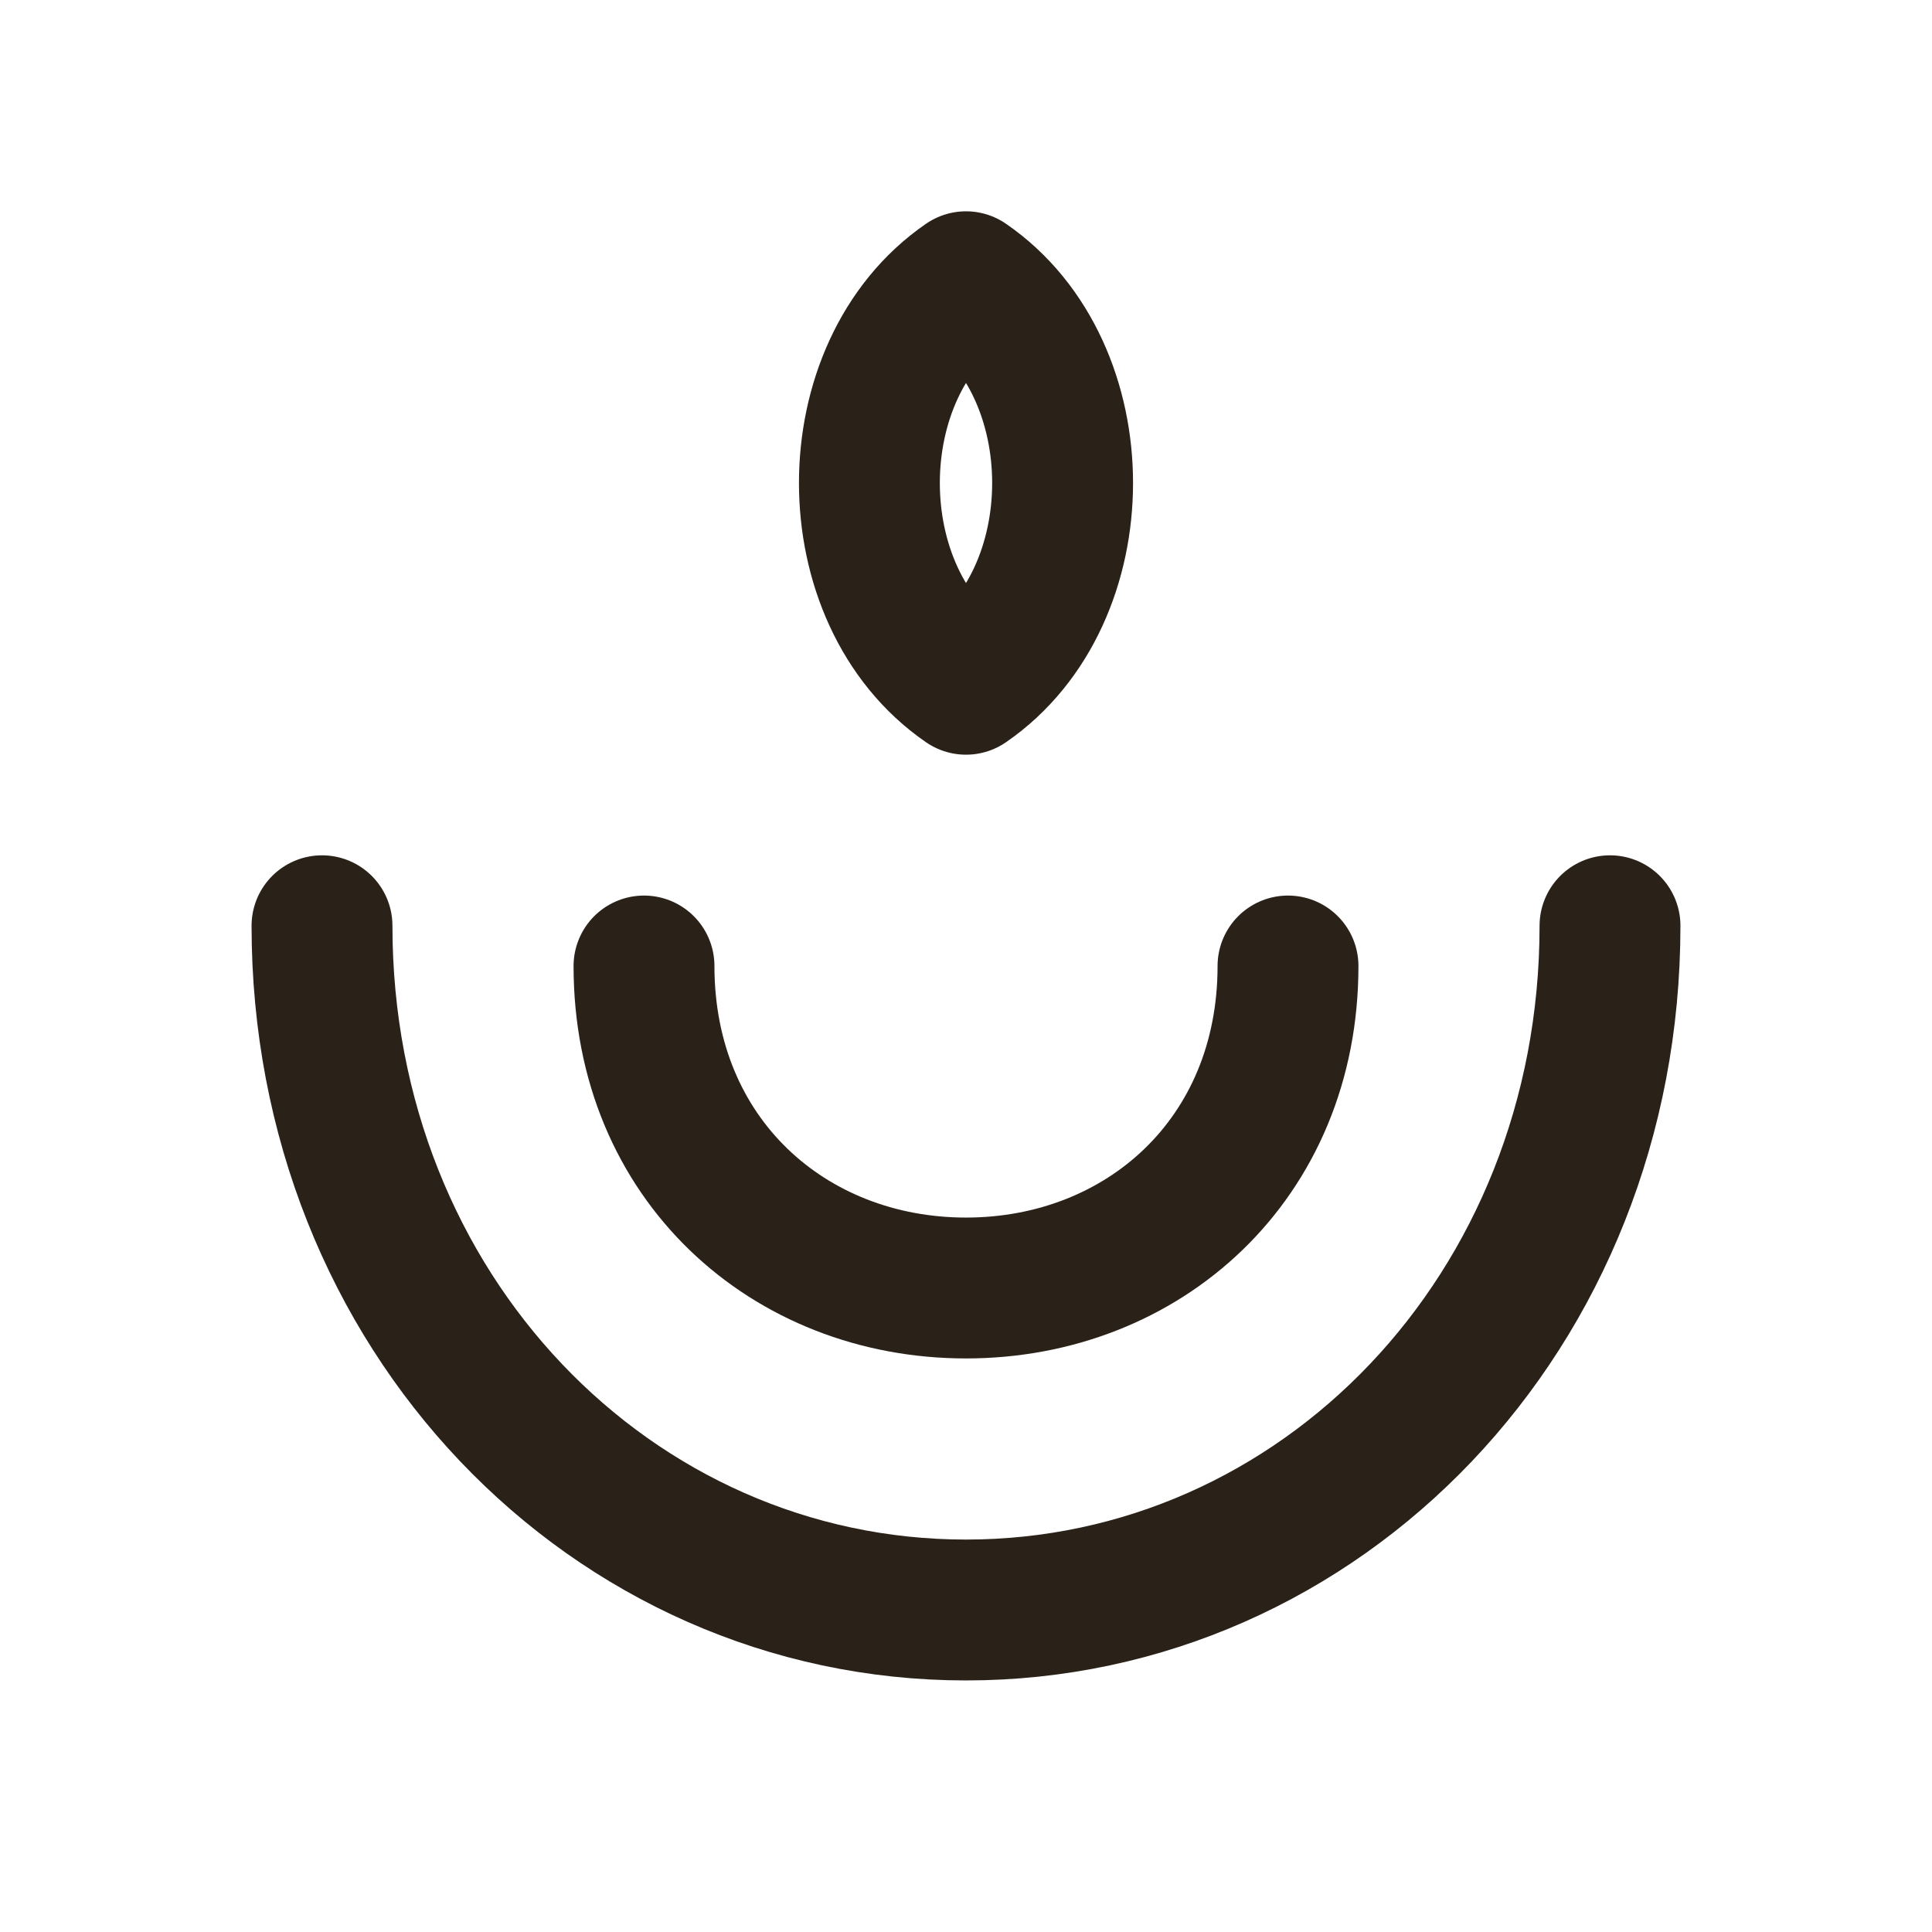
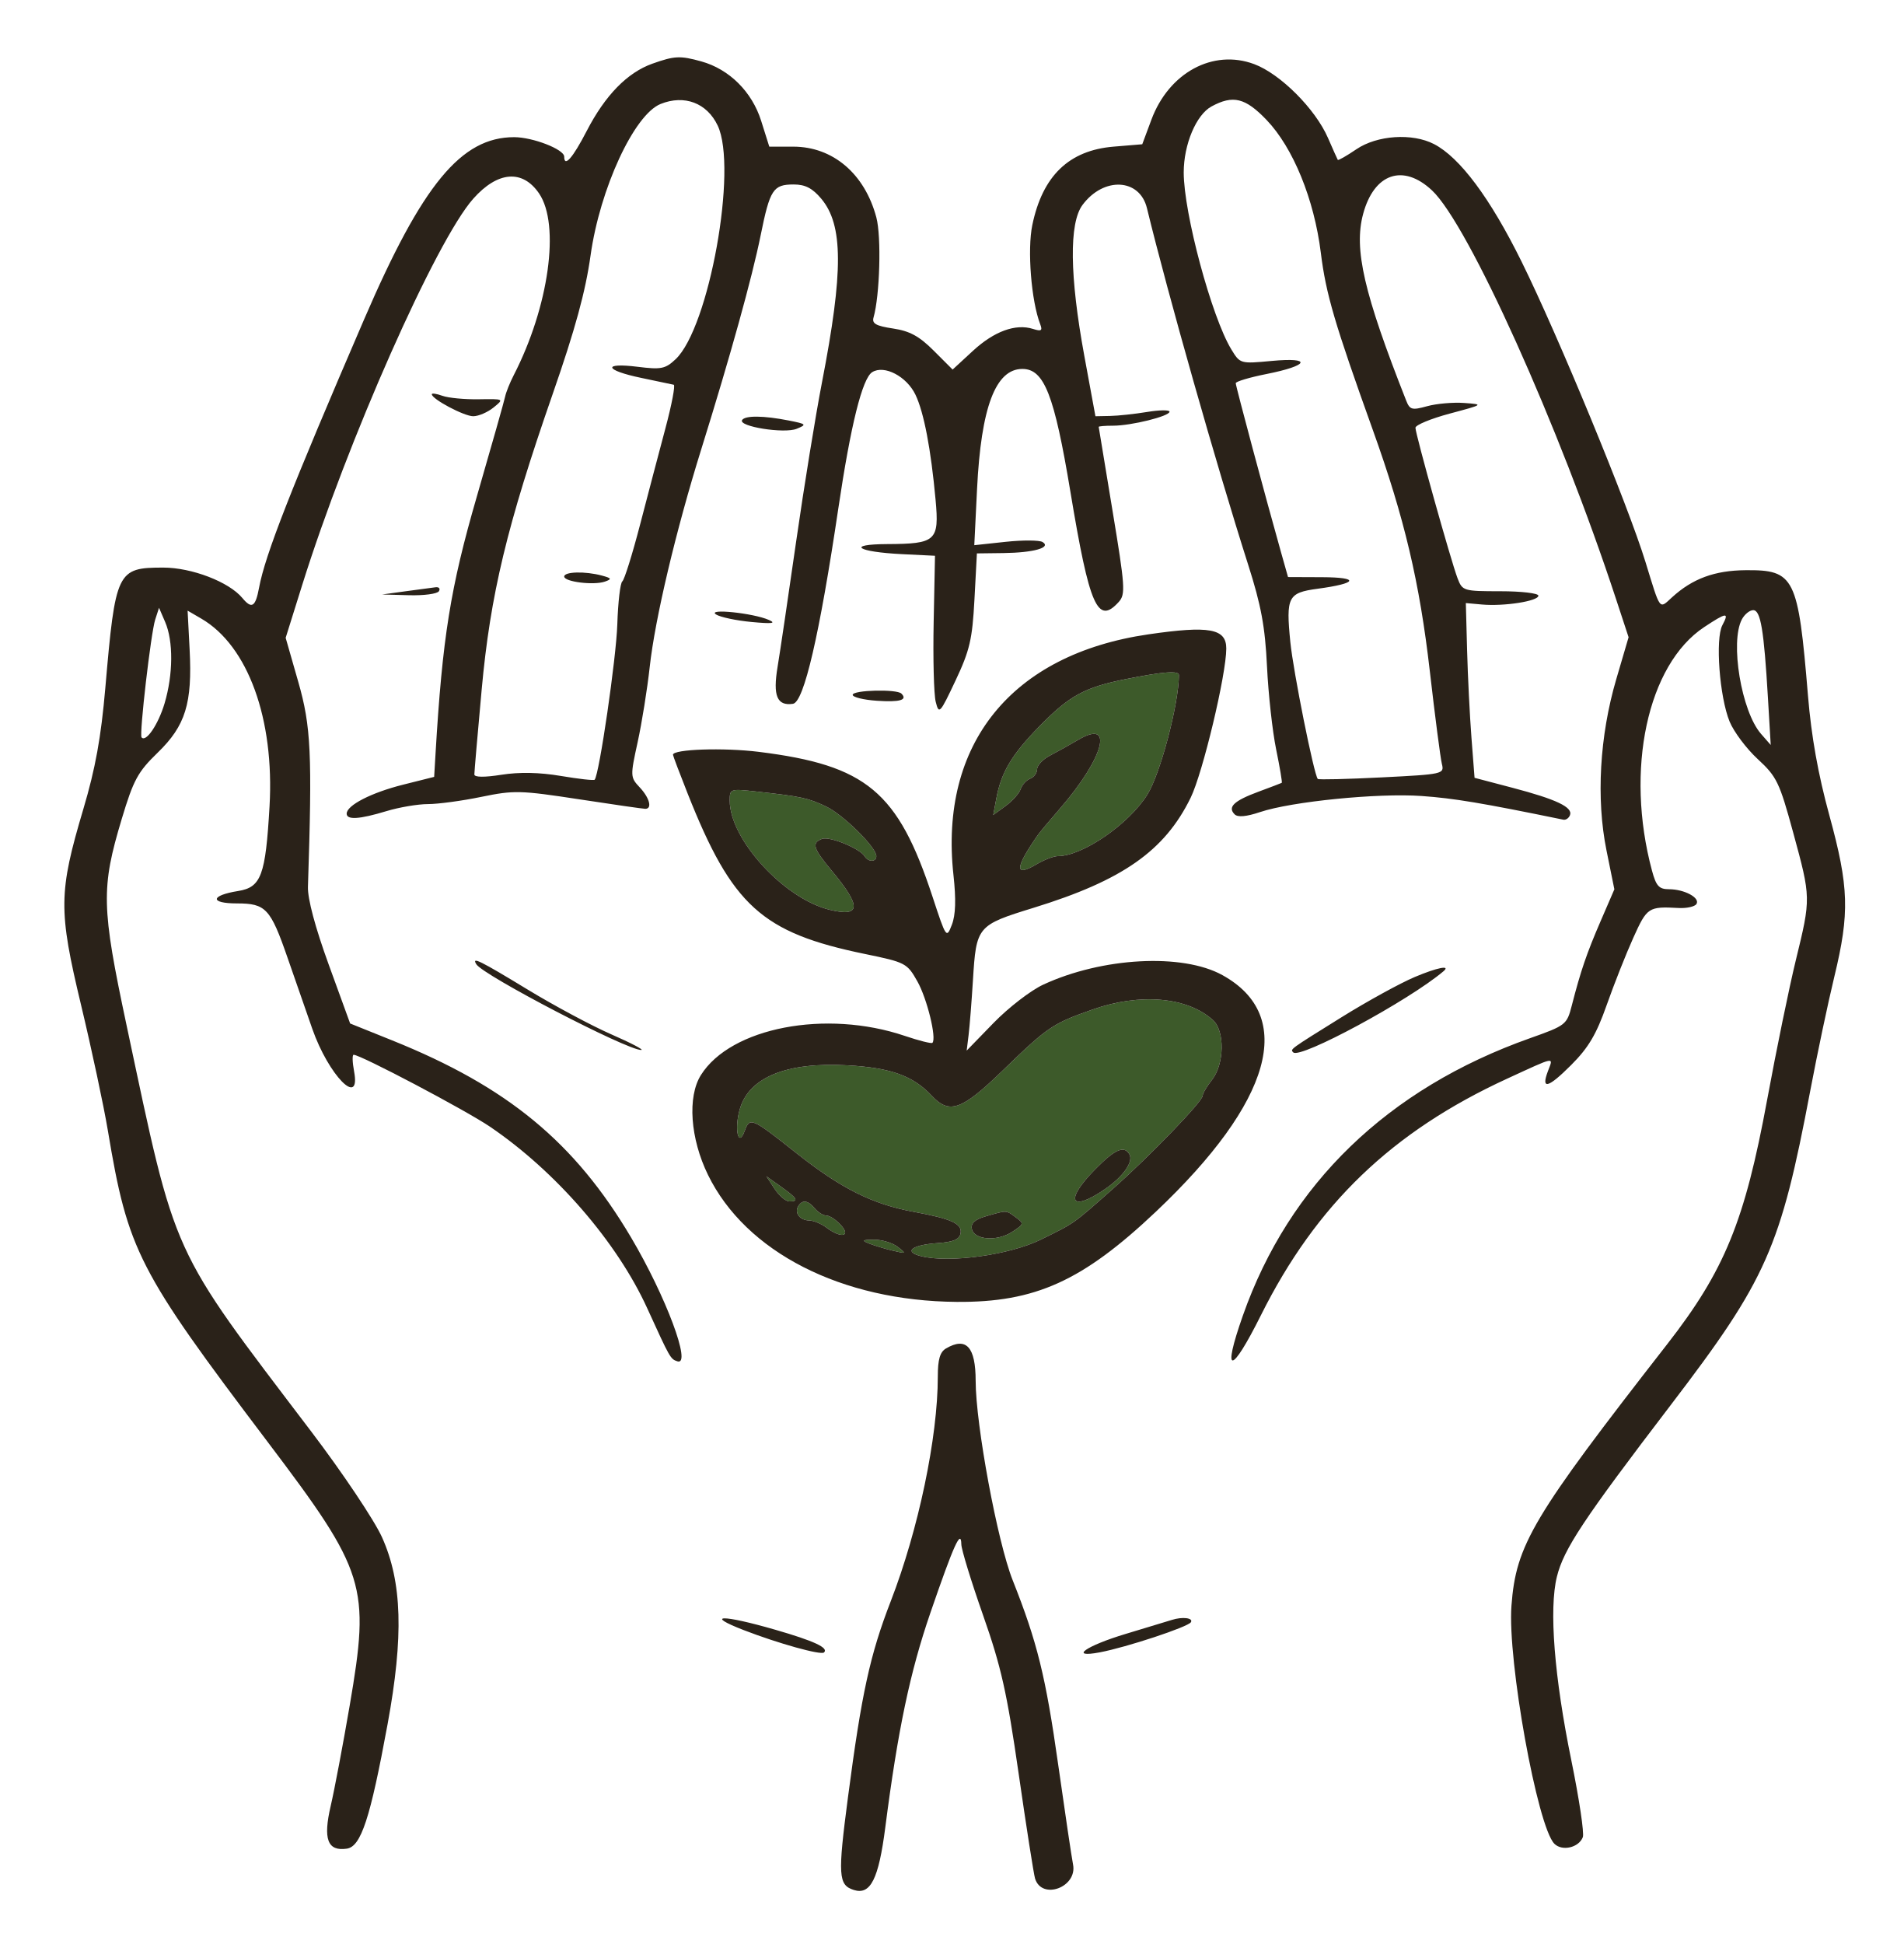
- <svg xmlns="http://www.w3.org/2000/svg" viewBox="0 0 24 24" width="24" height="24" fill="none" stroke="#2a2219" stroke-width="1.75" stroke-linecap="round" stroke-linejoin="round">
-   <path d="M4 11.5c0 4.8 3.6 8.5 8 8.5s8-3.7 8-8.5" />
-   <path d="M8 12c0 2.4 1.8 4 4 4s4-1.6 4-4" />
-   <path d="M12 3.5c1.6 1.1 1.6 3.9 0 5-1.6-1.1-1.6-3.9 0-5z" />
+ <svg xmlns="http://www.w3.org/2000/svg" viewBox="0 0 400 411" width="48" height="49">
+   <path d="M 236.791 143.570 C 228.022 145.317, 224.823 147.068, 218.420 153.625 C 212.646 159.540, 210.414 163.278, 209.387 168.753 L 208.720 172.304 211.335 170.402 C 212.773 169.356, 214.203 167.754, 214.513 166.842 C 214.823 165.931, 215.734 164.932, 216.538 164.624 C 217.342 164.315, 218 163.407, 218 162.605 C 218 161.803, 219.238 160.506, 220.750 159.724 C 222.262 158.942, 224.943 157.449, 226.707 156.407 C 234.382 151.874, 232.133 160.241, 222.785 171 C 220.634 173.475, 218.562 175.950, 218.180 176.500 C 213.242 183.602, 213.166 185.515, 217.935 182.697 C 219.515 181.764, 221.513 181, 222.375 181 C 227.588 181, 237.369 174.284, 241.308 168 C 244.052 163.623, 247.930 148.973, 247.992 142.750 C 248.003 141.738, 244.813 141.972, 236.791 143.570 M 153 169.267 C 153 177.467, 164.531 190.043, 174.171 192.357 C 180.781 193.944, 180.884 191.641, 174.543 184.051 C 170.625 179.361, 170.276 178.215, 172.508 177.359 C 174.090 176.751, 180.483 179.355, 181.517 181.027 C 182.302 182.298, 184 182.282, 184 181.003 C 184 179.150, 176.978 172.217, 173.364 170.502 C 169.593 168.713, 168.080 168.388, 158.750 167.357 C 153.090 166.732, 153 166.762, 153 169.267 M 229.690 213.446 C 221.204 216.440, 220.292 217.061, 210.650 226.398 C 202.039 234.738, 199.445 235.648, 195.702 231.643 C 191.788 227.455, 187.072 225.753, 177.941 225.232 C 164.984 224.494, 156.983 227.780, 155.095 234.618 C 153.939 238.806, 154.830 242.693, 156.136 239.160 C 157.265 236.111, 157.541 236.228, 167.137 243.825 C 176.545 251.273, 183.177 254.590, 191.863 256.194 C 199.926 257.682, 202.199 258.726, 201.813 260.761 C 201.569 262.046, 200.310 262.582, 196.991 262.813 C 191.507 263.196, 189.676 264.629, 193.459 265.579 C 199.477 267.089, 212.186 265.325, 218.821 262.059 C 226.069 258.490, 225.444 258.930, 234 251.364 C 241.814 244.453, 253 232.859, 253 231.670 C 253 231.200, 253.900 229.671, 255 228.273 C 257.605 224.961, 257.716 217.958, 255.200 215.681 C 249.761 210.759, 239.781 209.884, 229.690 213.446 M 230.208 247.288 C 223.772 253.846, 225.009 256.396, 232.243 251.481 C 236.221 248.778, 238.467 245.565, 237.487 243.979 C 236.343 242.129, 234.408 243.008, 230.208 247.288 M 162.488 251.342 C 163.446 252.804, 164.853 254, 165.615 254 C 167.682 254, 167.327 253.369, 163.873 250.910 L 160.746 248.683 162.488 251.342 M 167.500 255 C 166.622 256.421, 167.821 257.994, 169.809 258.032 C 170.739 258.049, 172.374 258.724, 173.441 259.532 C 176.513 261.855, 178.735 261.469, 176.500 259 C 175.505 257.900, 174.140 257, 173.467 257 C 172.795 257, 171.685 256.325, 171 255.500 C 169.554 253.757, 168.372 253.589, 167.500 255 M 207.185 257.136 C 204.862 257.805, 203.967 258.600, 204.194 259.795 C 204.643 262.164, 209.541 262.531, 212.738 260.436 C 215.232 258.802, 215.265 258.667, 213.482 257.363 C 211.387 255.831, 211.676 255.841, 207.185 257.136 M 182.500 262.915 C 183.600 263.348, 185.850 264.024, 187.500 264.417 C 190.353 265.097, 190.402 265.057, 188.500 263.598 C 187.400 262.754, 185.150 262.078, 183.500 262.095 C 180.999 262.122, 180.833 262.258, 182.500 262.915" fill="#3d5a2a" fill-rule="evenodd" />
+   <path d="M 136.625 13.469 C 131.335 15.355, 126.657 20.151, 122.765 27.678 C 119.802 33.408, 118 35.464, 118 33.114 C 118 31.581, 111.360 29, 107.415 29 C 96.212 29, 87.996 38.973, 75.698 67.500 C 60.123 103.629, 54.769 117.302, 53.475 124.250 C 52.712 128.349, 51.932 128.828, 49.935 126.422 C 47.118 123.027, 39.241 120, 33.224 120 C 23.441 120, 23.103 120.702, 20.960 145.500 C 20.062 155.882, 18.866 162.472, 16.331 171 C 11.067 188.711, 11.023 192.386, 15.840 212.500 C 18.079 221.850, 20.625 233.775, 21.497 239 C 25.751 264.478, 27.851 268.571, 55.268 304.819 C 76.092 332.350, 76.988 335.229, 72.637 360.600 C 71.212 368.904, 69.407 378.443, 68.625 381.797 C 66.981 388.841, 67.952 391.428, 72.019 390.845 C 75.037 390.412, 76.975 384.509, 80.648 364.547 C 84.075 345.930, 83.733 334.464, 79.470 325 C 77.855 321.415, 71.151 311.401, 64.521 302.671 C 34.476 263.108, 36.044 266.557, 25.454 216.747 C 20.133 191.719, 20.041 187.759, 24.441 173.129 C 26.919 164.886, 27.834 163.200, 32.036 159.129 C 37.925 153.423, 39.385 148.704, 38.791 137.301 L 38.364 129.102 41.280 130.801 C 51.131 136.541, 56.749 152.011, 55.689 170.479 C 54.850 185.091, 53.920 187.597, 49.045 188.377 C 43.174 189.316, 43.007 191, 48.786 191 C 54.900 191, 55.881 192.052, 59.503 202.500 C 61.028 206.900, 63.378 213.650, 64.725 217.500 C 68.181 227.374, 75.040 234.357, 73.566 226.500 C 73.205 224.575, 73.162 223, 73.471 223 C 74.947 223, 97.182 234.730, 102.324 238.221 C 116.234 247.665, 129.175 262.605, 135.550 276.580 C 140.411 287.235, 140.459 287.320, 141.927 287.809 C 145.028 288.843, 139.515 274.090, 132.149 261.643 C 120.214 241.475, 106.032 229.775, 81.616 219.956 L 72.733 216.383 68.206 203.941 C 65.356 196.108, 63.728 190.018, 63.811 187.500 C 64.735 159.330, 64.465 153.581, 61.770 144.174 L 59.099 134.849 62.598 123.674 C 72.121 93.261, 90.885 50.894, 98.765 42.015 C 103.932 36.192, 109.187 35.770, 112.683 40.898 C 117.187 47.503, 114.761 64.879, 107.313 79.348 C 106.507 80.914, 105.695 82.939, 105.509 83.848 C 105.322 84.757, 102.626 94.275, 99.516 105 C 93.932 124.263, 92.247 134.760, 90.789 159.374 L 90.500 164.248 83.916 165.900 C 77.212 167.583, 72 170.261, 72 172.023 C 72 173.394, 74.693 173.223, 80.409 171.489 C 83.109 170.670, 87.065 170, 89.201 170 C 91.337 170, 96.408 169.313, 100.471 168.474 C 107.362 167.051, 108.745 167.085, 121.075 168.974 C 128.344 170.088, 134.676 171, 135.146 171 C 136.660 171, 136.056 168.689, 133.957 166.455 C 131.965 164.334, 131.954 164.100, 133.533 156.890 C 134.422 152.826, 135.570 145.675, 136.082 141 C 137.193 130.858, 141.611 112.202, 146.976 95 C 153.136 75.248, 157.714 58.764, 159.532 49.785 C 161.507 40.032, 162.177 39, 166.534 39 C 168.961 39, 170.484 39.787, 172.351 42.005 C 177.015 47.548, 177.056 57.382, 172.514 80.806 C 171.161 87.788, 168.699 102.950, 167.043 114.500 C 165.388 126.050, 163.621 137.975, 163.117 141 C 162.097 147.122, 163.002 149.289, 166.372 148.798 C 168.689 148.461, 171.988 134.256, 175.962 107.500 C 178.582 89.858, 181.038 79.984, 183.132 78.678 C 185.675 77.091, 190.427 79.576, 192.280 83.461 C 194.065 87.203, 195.543 94.931, 196.528 105.665 C 197.325 114.347, 196.631 114.984, 186.316 115.030 C 177.516 115.070, 179.907 116.692, 189.454 117.159 L 196.407 117.500 196.124 131.509 C 195.968 139.214, 196.164 146.806, 196.559 148.380 C 197.244 151.108, 197.442 150.896, 200.753 143.872 C 203.759 137.496, 204.298 135.183, 204.748 126.750 L 205.267 117 210.884 116.930 C 217.264 116.850, 221.066 115.777, 219.155 114.596 C 218.489 114.184, 214.967 114.166, 211.329 114.555 L 204.715 115.264 205.299 103.382 C 206.148 86.116, 209.212 78, 214.881 78 C 219.498 78, 221.634 83.466, 225.045 104 C 229.076 128.268, 230.803 132.195, 235.271 127.250 C 236.717 125.649, 236.604 124.005, 233.949 108 C 232.353 98.375, 231.036 90.388, 231.023 90.250 C 231.010 90.112, 232.376 90, 234.057 90 C 237.921 90, 246 87.998, 246 87.040 C 246 86.642, 243.863 86.669, 241.250 87.099 C 238.637 87.529, 235.112 87.908, 233.416 87.940 L 230.332 88 227.983 75.250 C 224.872 58.366, 224.739 47.170, 227.602 43.324 C 232.074 37.317, 239.691 37.697, 241.224 44.002 C 245.629 62.113, 255.949 98.466, 262.625 119.385 C 265.373 127.993, 266.206 132.490, 266.610 140.885 C 266.891 146.723, 267.761 154.620, 268.544 158.432 C 269.328 162.245, 269.863 165.428, 269.734 165.505 C 269.605 165.582, 267.367 166.435, 264.760 167.401 C 259.604 169.312, 258.227 170.627, 259.767 172.167 C 260.425 172.825, 262.237 172.665, 265.130 171.694 C 271.797 169.456, 290.051 167.636, 299.293 168.288 C 306.144 168.772, 312.084 169.765, 329.271 173.299 C 329.810 173.409, 330.446 172.968, 330.686 172.318 C 331.298 170.655, 327.772 168.986, 318.500 166.548 L 310.500 164.445 309.846 155.973 C 309.486 151.313, 309.071 143, 308.924 137.500 L 308.656 127.500 312.078 127.807 C 316.745 128.225, 324 127.088, 324 125.939 C 324 125.422, 320.389 125, 315.975 125 C 308.142 125, 307.925 124.934, 306.902 122.250 C 305.503 118.581, 298.006 91.786, 298.003 90.443 C 298.001 89.861, 301.262 88.511, 305.250 87.443 C 312.465 85.509, 312.480 85.499, 308.282 85.194 C 305.963 85.026, 302.452 85.333, 300.482 85.877 C 297.258 86.768, 296.814 86.648, 296.039 84.683 C 287.093 62, 284.937 52.661, 286.935 45.243 C 289.250 36.644, 295.399 34.536, 301.499 40.250 C 309.197 47.460, 328.374 90.030, 340.404 126.611 L 343.072 134.722 340.460 143.611 C 336.945 155.578, 336.187 168.882, 338.399 179.796 L 340.064 188.018 337.151 194.759 C 334.191 201.606, 332.954 205.230, 331.052 212.622 C 330.020 216.633, 329.785 216.817, 322.246 219.489 C 292.171 230.148, 271.304 250.299, 261.505 278.147 C 257.048 290.812, 258.981 290.776, 265.321 278.075 C 277.013 254.652, 293.049 239.243, 317.374 228.058 C 327.781 223.273, 327.183 223.387, 326.039 226.397 C 324.493 230.463, 326.013 230.082, 330.920 225.175 C 334.588 221.507, 336.247 218.709, 338.441 212.485 C 339.989 208.093, 342.524 201.688, 344.075 198.250 C 346.980 191.811, 347.266 191.624, 353.649 191.967 C 355.381 192.060, 357.081 191.678, 357.427 191.118 C 358.237 189.808, 354.862 188, 351.604 188 C 349.510 188, 348.896 187.327, 348.021 184.077 C 342.282 162.763, 347.047 140.529, 359.059 132.580 C 363.811 129.435, 364.406 129.373, 362.904 132.179 C 361.374 135.039, 362.300 147.367, 364.435 152.564 C 365.325 154.729, 368.006 158.300, 370.394 160.500 C 374.403 164.194, 374.975 165.379, 377.871 176 C 381.649 189.858, 381.649 189.831, 378.436 203 C 377.027 208.775, 374.301 222.042, 372.377 232.483 C 367.640 258.197, 363.382 268.607, 351.214 284.218 C 322.715 320.782, 319.266 326.575, 318.301 339.500 C 317.439 351.047, 323.783 386.212, 327.378 389.806 C 329.020 391.448, 332.544 390.631, 333.396 388.411 C 333.715 387.579, 332.623 380.283, 330.968 372.199 C 327.350 354.521, 326.221 340.191, 327.908 333.353 C 329.350 327.509, 333.504 321.246, 352.023 297 C 372.256 270.509, 375.202 263.864, 381.507 230.500 C 382.963 222.800, 385.243 212, 386.575 206.500 C 389.847 192.994, 389.679 187.533, 385.526 172.382 C 383.152 163.721, 381.720 155.714, 381.007 147.103 C 378.927 121.992, 378.172 120.468, 367.834 120.551 C 361.277 120.603, 356.580 122.332, 352.254 126.288 C 349.499 128.806, 349.861 129.289, 346.644 118.815 C 342.915 106.677, 328.224 71.070, 320.448 55.325 C 313.818 41.901, 307.406 33.295, 301.920 30.458 C 297.337 28.089, 289.892 28.584, 285.522 31.549 C 283.456 32.952, 281.682 33.964, 281.579 33.799 C 281.477 33.635, 280.542 31.546, 279.503 29.157 C 276.831 23.018, 269.426 15.615, 263.899 13.556 C 255.191 10.312, 245.868 15.355, 242.163 25.313 L 240.233 30.500 234.189 31 C 224.736 31.782, 219.145 37.170, 216.984 47.579 C 215.899 52.803, 216.755 63.593, 218.645 68.518 C 219.181 69.915, 218.902 70.104, 217.129 69.541 C 213.461 68.377, 208.918 70.035, 204.424 74.177 L 200.133 78.133 196.138 74.138 C 193.076 71.076, 191.070 69.983, 187.542 69.454 C 183.935 68.913, 183.041 68.411, 183.408 67.132 C 184.741 62.478, 185.091 50.049, 184.005 45.967 C 181.547 36.735, 174.824 31.010, 166.433 31.004 L 161.365 31 159.645 25.541 C 157.708 19.398, 152.904 14.628, 147 12.985 C 142.513 11.737, 141.331 11.792, 136.625 13.469 M 138.374 21.985 C 132.781 24.244, 125.549 39.890, 123.574 54 C 122.505 61.642, 120.322 69.624, 115.556 83.324 C 105.886 111.116, 102.379 125.719, 100.544 145.830 C 99.695 155.140, 99 163.194, 99 163.727 C 99 164.346, 101.079 164.371, 104.735 163.798 C 108.538 163.202, 112.771 163.287, 117.300 164.051 C 121.057 164.684, 124.268 165.045, 124.437 164.851 C 125.416 163.727, 129.001 139.152, 129.229 132 C 129.378 127.325, 129.854 123.238, 130.286 122.919 C 130.719 122.599, 132.409 117.199, 134.042 110.919 C 135.676 104.638, 138.094 95.450, 139.417 90.500 C 140.739 85.550, 141.524 81.429, 141.161 81.343 C 140.797 81.256, 137.688 80.601, 134.250 79.886 C 126.506 78.277, 126.010 76.607, 133.556 77.550 C 138.497 78.168, 139.380 77.992, 141.545 75.957 C 148.642 69.290, 154.724 35.544, 150.452 26.540 C 148.183 21.759, 143.401 19.955, 138.374 21.985 M 254.871 22.508 C 251.642 24.263, 249 30.538, 249 36.455 C 249 45.071, 254.907 67.029, 259.063 73.863 C 260.920 76.917, 260.960 76.928, 267.622 76.306 C 276.244 75.501, 275.529 77.280, 266.509 79.073 C 262.929 79.785, 260 80.659, 260 81.017 C 260 81.630, 266.342 105.300, 269.574 116.750 L 271.056 122 278.278 122.030 C 286.313 122.064, 285.800 123.333, 277.289 124.477 C 271.050 125.315, 270.597 126.203, 271.544 135.738 C 272.162 141.960, 276.562 163.895, 277.349 164.683 C 277.537 164.870, 283.641 164.722, 290.914 164.354 C 303.864 163.699, 304.126 163.640, 303.590 161.501 C 303.288 160.300, 302.142 151.484, 301.042 141.909 C 298.886 123.144, 295.668 109.514, 289.022 91 C 280.903 68.381, 279.076 62.163, 277.993 53.447 C 276.585 42.113, 272.135 31.220, 266.519 25.359 C 262.023 20.667, 259.429 20.032, 254.871 22.508 M 90 83.351 C 90 84.373, 96.832 88, 98.757 88 C 99.869 88, 101.799 87.173, 103.047 86.163 C 105.313 84.328, 105.309 84.325, 99.908 84.413 C 96.934 84.461, 93.487 84.132, 92.250 83.683 C 91.013 83.233, 90 83.084, 90 83.351 M 155.615 88.814 C 154.774 90.174, 164.525 91.731, 167.155 90.656 C 169.346 89.761, 169.238 89.646, 165.500 88.907 C 160.174 87.853, 156.232 87.816, 155.615 88.814 M 118 121.891 C 118 123.013, 124.253 123.788, 126.619 122.958 C 128.125 122.430, 128.023 122.237, 125.946 121.682 C 122.415 120.737, 118 120.853, 118 121.891 M 84.500 125 L 79.500 125.686 85.191 125.843 C 88.321 125.929, 91.160 125.550, 91.500 125 C 91.840 124.450, 91.529 124.071, 90.809 124.157 C 90.089 124.244, 87.250 124.623, 84.500 125 M 31.512 131 C 30.606 133.794, 28.115 155.278, 28.626 155.893 C 29.559 157.016, 32.174 153.153, 33.497 148.699 C 35.317 142.570, 35.366 135.557, 33.616 131.500 L 32.322 128.500 31.512 131 M 150.118 129.915 C 151.008 130.485, 154.383 131.198, 157.618 131.500 C 161.971 131.906, 162.918 131.792, 161.259 131.060 C 157.972 129.609, 148.048 128.590, 150.118 129.915 M 367.035 130.934 C 364.478 135.713, 366.928 150.410, 371.073 155.151 L 373.127 157.500 372.535 147.500 C 371.685 133.116, 370.992 129, 369.422 129 C 368.678 129, 367.605 129.870, 367.035 130.934 M 241.531 134.113 C 212.603 138.327, 197.271 157.257, 200.312 185.007 C 200.878 190.165, 200.772 193.451, 199.974 195.507 C 198.831 198.453, 198.767 198.362, 195.896 189.621 C 188.580 167.346, 181.913 161.785, 159.133 158.954 C 151.697 158.030, 141 158.392, 141 159.568 C 141 159.777, 142.387 163.447, 144.082 167.724 C 153.515 191.521, 159.781 197.198, 181.569 201.685 C 190.202 203.463, 190.505 203.622, 192.692 207.507 C 194.736 211.137, 196.789 219.544, 195.860 220.474 C 195.650 220.683, 193.022 220.023, 190.020 219.007 C 173.347 213.362, 153.223 217.229, 146.907 227.290 C 144.020 231.887, 144.648 240.716, 148.407 248.399 C 156.396 264.729, 176.632 275.058, 201 275.245 C 217.599 275.372, 227.619 270.835, 243.123 256.170 C 267.718 232.906, 272.807 214.785, 257.171 206.153 C 248.716 201.485, 231.763 202.390, 219.289 208.174 C 216.655 209.395, 211.937 213.032, 208.803 216.256 L 203.107 222.117 203.513 218.808 C 203.737 216.989, 204.149 211.784, 204.429 207.242 C 205.135 195.807, 205.300 195.610, 217.265 191.922 C 236.071 186.126, 244.971 179.891, 250.465 168.662 C 253.030 163.418, 258 142.611, 258 137.113 C 258 132.887, 254.422 132.236, 241.531 134.113 M 236.791 143.570 C 228.022 145.317, 224.823 147.068, 218.420 153.625 C 212.646 159.540, 210.414 163.278, 209.387 168.753 L 208.720 172.304 211.335 170.402 C 212.773 169.356, 214.203 167.754, 214.513 166.842 C 214.823 165.931, 215.734 164.932, 216.538 164.624 C 217.342 164.315, 218 163.407, 218 162.605 C 218 161.803, 219.238 160.506, 220.750 159.724 C 222.262 158.942, 224.943 157.449, 226.707 156.407 C 234.382 151.874, 232.133 160.241, 222.785 171 C 220.634 173.475, 218.562 175.950, 218.180 176.500 C 213.242 183.602, 213.166 185.515, 217.935 182.697 C 219.515 181.764, 221.513 181, 222.375 181 C 227.588 181, 237.369 174.284, 241.308 168 C 244.052 163.623, 247.930 148.973, 247.992 142.750 C 248.003 141.738, 244.813 141.972, 236.791 143.570 M 179 146.903 C 179 147.400, 181.293 147.963, 184.096 148.153 C 188.992 148.486, 190.667 148, 189.306 146.639 C 188.314 145.647, 179 145.886, 179 146.903 M 153 169.267 C 153 177.467, 164.531 190.043, 174.171 192.357 C 180.781 193.944, 180.884 191.641, 174.543 184.051 C 170.625 179.361, 170.276 178.215, 172.508 177.359 C 174.090 176.751, 180.483 179.355, 181.517 181.027 C 182.302 182.298, 184 182.282, 184 181.003 C 184 179.150, 176.978 172.217, 173.364 170.502 C 169.593 168.713, 168.080 168.388, 158.750 167.357 C 153.090 166.732, 153 166.762, 153 169.267 M 99.409 203.854 C 100.871 206.218, 131.251 222.018, 134.279 221.988 C 134.950 221.981, 132.122 220.501, 127.994 218.698 C 123.866 216.896, 115.888 212.626, 110.266 209.210 C 100.153 203.067, 98.383 202.193, 99.409 203.854 M 297.866 206.553 C 294.767 207.861, 287.792 211.693, 282.366 215.069 C 271.271 221.973, 271.484 221.817, 272.165 222.498 C 273.617 223.951, 296.615 211.532, 303.917 205.353 C 305.550 203.970, 302.595 204.557, 297.866 206.553 M 229.690 213.446 C 221.204 216.440, 220.292 217.061, 210.650 226.398 C 202.039 234.738, 199.445 235.648, 195.702 231.643 C 191.788 227.455, 187.072 225.753, 177.941 225.232 C 164.984 224.494, 156.983 227.780, 155.095 234.618 C 153.939 238.806, 154.830 242.693, 156.136 239.160 C 157.265 236.111, 157.541 236.228, 167.137 243.825 C 176.545 251.273, 183.177 254.590, 191.863 256.194 C 199.926 257.682, 202.199 258.726, 201.813 260.761 C 201.569 262.046, 200.310 262.582, 196.991 262.813 C 191.507 263.196, 189.676 264.629, 193.459 265.579 C 199.477 267.089, 212.186 265.325, 218.821 262.059 C 226.069 258.490, 225.444 258.930, 234 251.364 C 241.814 244.453, 253 232.859, 253 231.670 C 253 231.200, 253.900 229.671, 255 228.273 C 257.605 224.961, 257.716 217.958, 255.200 215.681 C 249.761 210.759, 239.781 209.884, 229.690 213.446 M 230.208 247.288 C 223.772 253.846, 225.009 256.396, 232.243 251.481 C 236.221 248.778, 238.467 245.565, 237.487 243.979 C 236.343 242.129, 234.408 243.008, 230.208 247.288 M 162.488 251.342 C 163.446 252.804, 164.853 254, 165.615 254 C 167.682 254, 167.327 253.369, 163.873 250.910 L 160.746 248.683 162.488 251.342 M 167.500 255 C 166.622 256.421, 167.821 257.994, 169.809 258.032 C 170.739 258.049, 172.374 258.724, 173.441 259.532 C 176.513 261.855, 178.735 261.469, 176.500 259 C 175.505 257.900, 174.140 257, 173.467 257 C 172.795 257, 171.685 256.325, 171 255.500 C 169.554 253.757, 168.372 253.589, 167.500 255 M 207.185 257.136 C 204.862 257.805, 203.967 258.600, 204.194 259.795 C 204.643 262.164, 209.541 262.531, 212.738 260.436 C 215.232 258.802, 215.265 258.667, 213.482 257.363 C 211.387 255.831, 211.676 255.841, 207.185 257.136 M 182.500 262.915 C 183.600 263.348, 185.850 264.024, 187.500 264.417 C 190.353 265.097, 190.402 265.057, 188.500 263.598 C 187.400 262.754, 185.150 262.078, 183.500 262.095 C 180.999 262.122, 180.833 262.258, 182.500 262.915 M 198.750 285.080 C 197.456 285.834, 197 287.390, 197 291.056 C 197 303.862, 192.904 323.413, 187.061 338.500 C 182.664 349.851, 180.898 357.935, 178.009 379.934 C 175.828 396.537, 175.953 398.533, 179.239 399.576 C 182.769 400.696, 184.489 397.284, 185.892 386.372 C 188.542 365.783, 191.123 353.503, 195.438 340.964 C 200.388 326.579, 201.917 323.195, 201.973 326.500 C 201.992 327.600, 204.063 334.350, 206.575 341.500 C 210.404 352.397, 211.621 357.817, 214.098 375 C 215.723 386.275, 217.283 396.246, 217.564 397.158 C 218.996 401.793, 226.552 398.996, 225.597 394.184 C 225.304 392.708, 223.894 383.237, 222.465 373.137 C 219.812 354.398, 218.039 347.212, 212.822 334.062 C 209.607 325.958, 205.010 301.199, 205.004 291.950 C 204.999 284.762, 203.023 282.591, 198.750 285.080 M 156 344.652 C 163.293 347.471, 172.275 349.972, 172.933 349.366 C 173.988 348.395, 170.879 346.944, 162.638 344.562 C 151.390 341.310, 147.492 341.363, 156 344.652 M 246.500 342.480 C 245.950 342.658, 241.563 343.987, 236.750 345.434 C 228.288 347.978, 224.613 350.587, 231.250 349.339 C 236.891 348.278, 249.895 343.979, 250.519 342.969 C 251.083 342.057, 248.707 341.768, 246.500 342.480" fill="#2a2219" fill-rule="evenodd" />
</svg>
